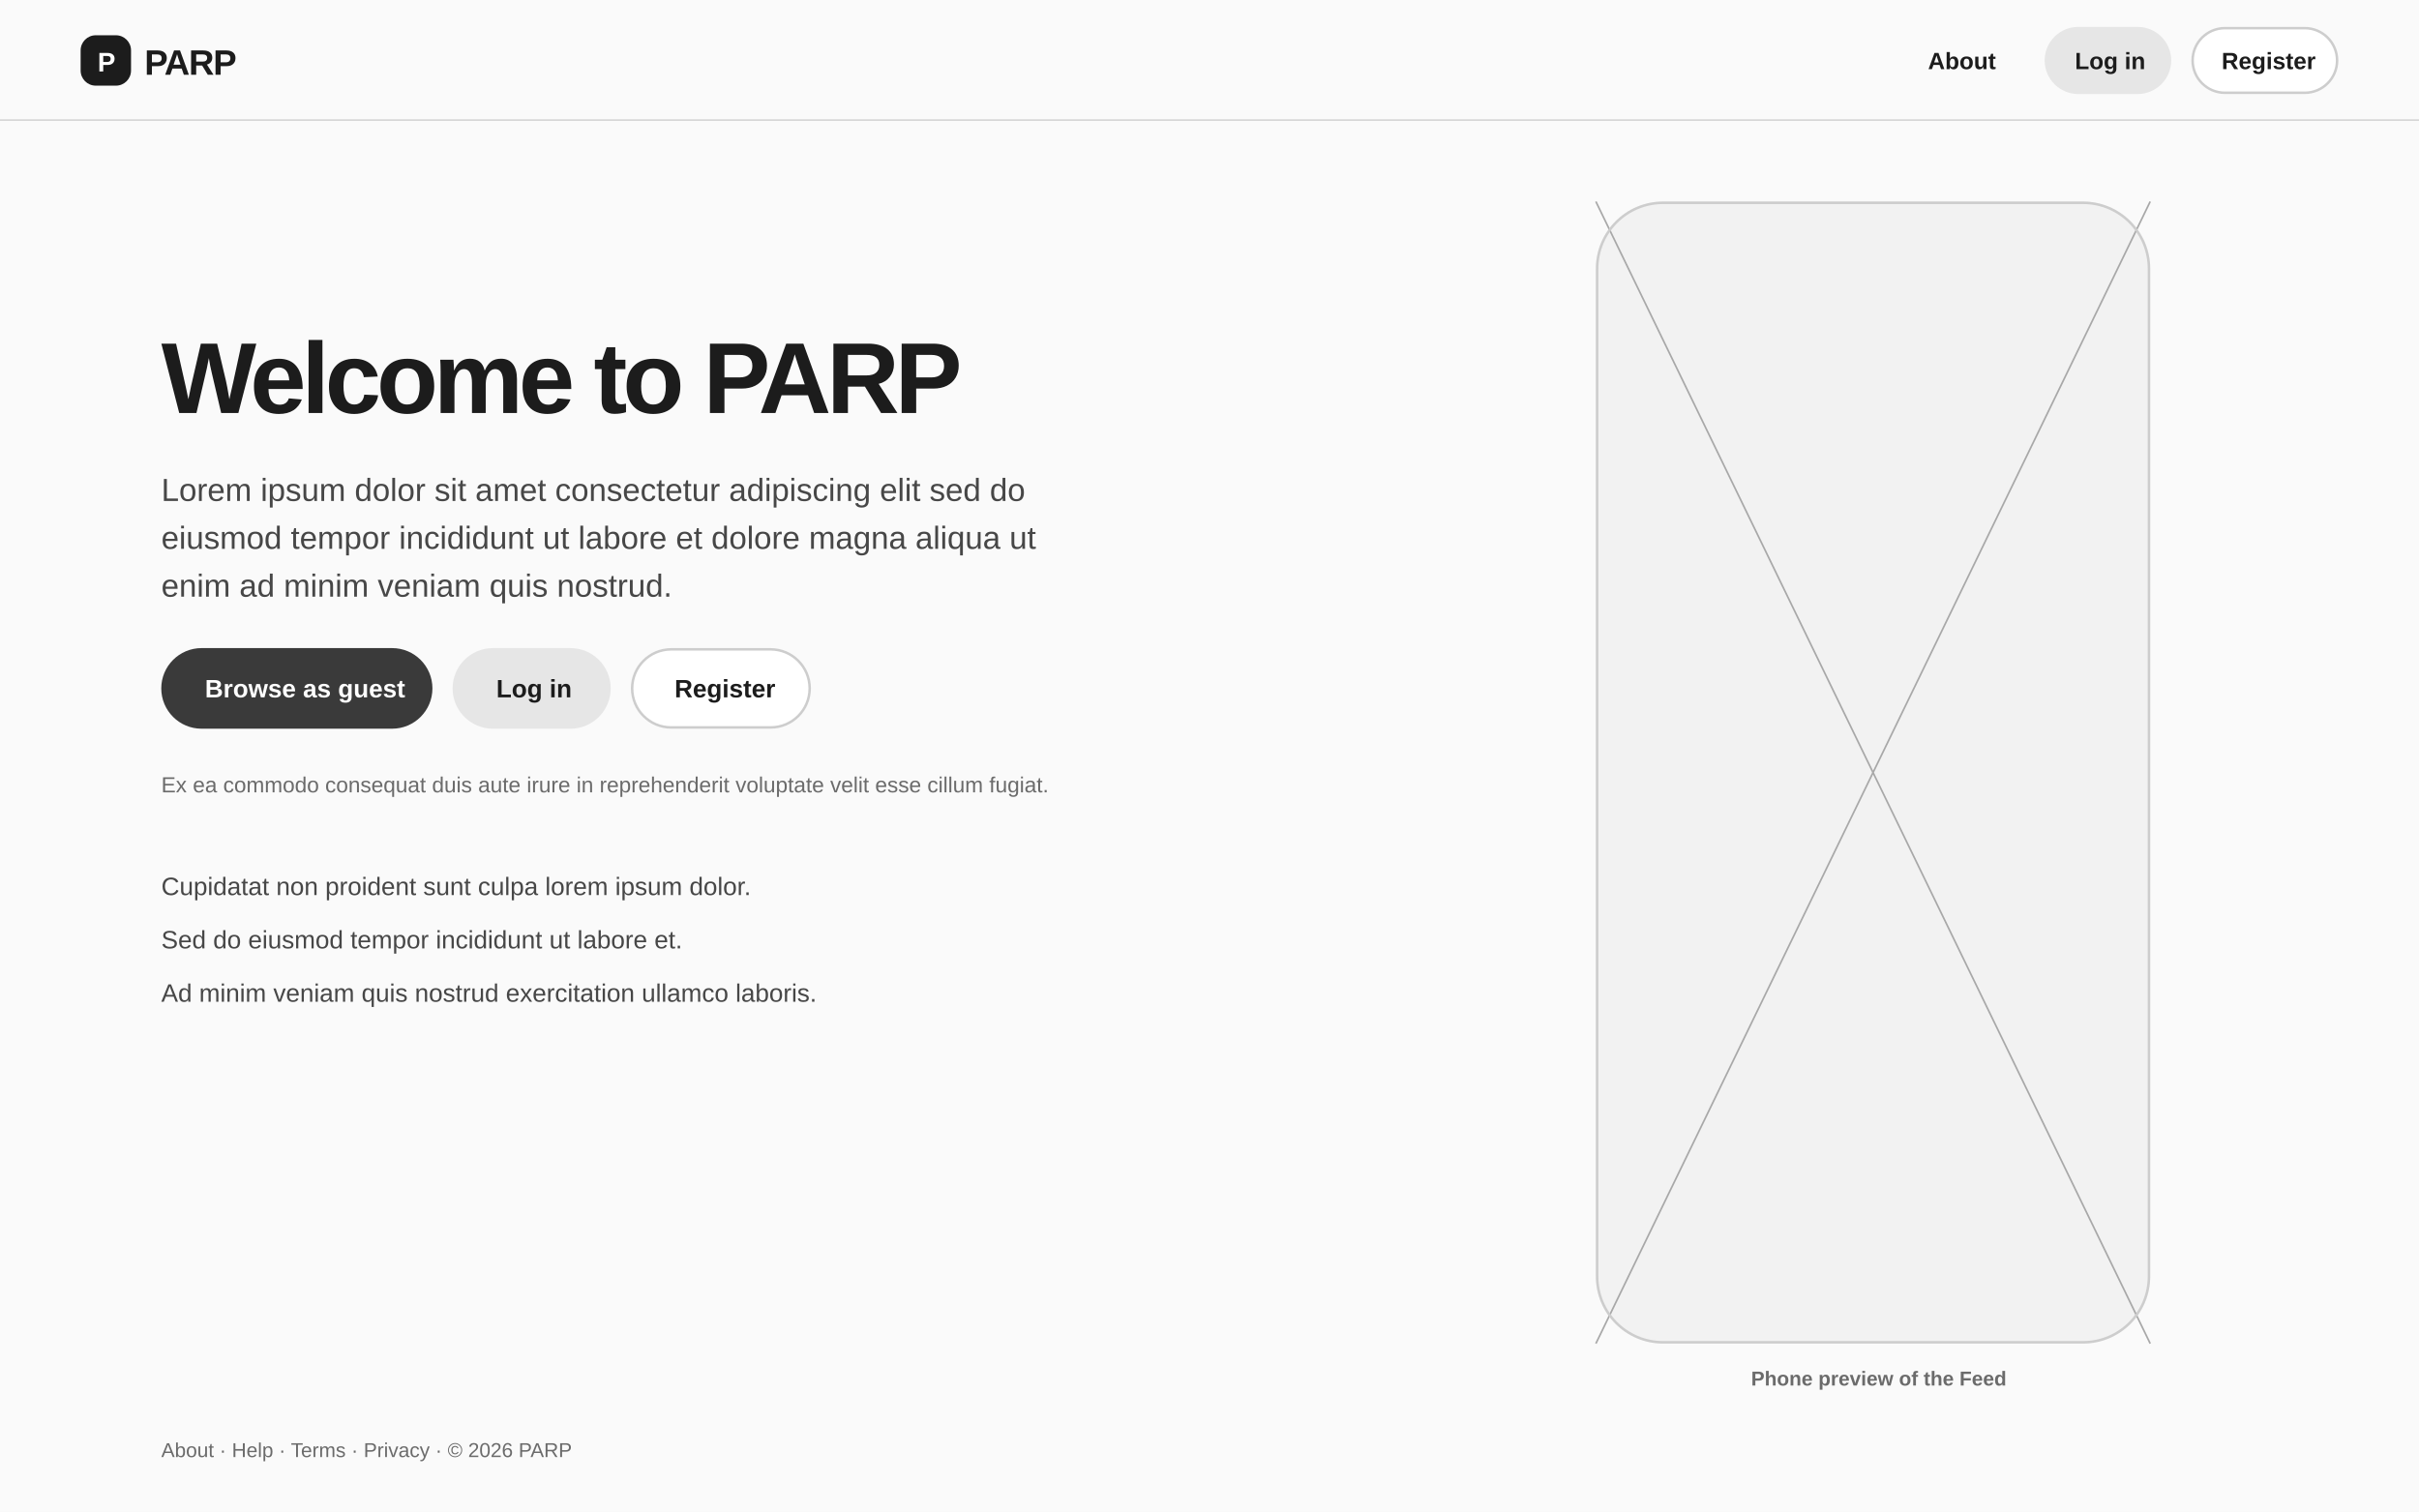
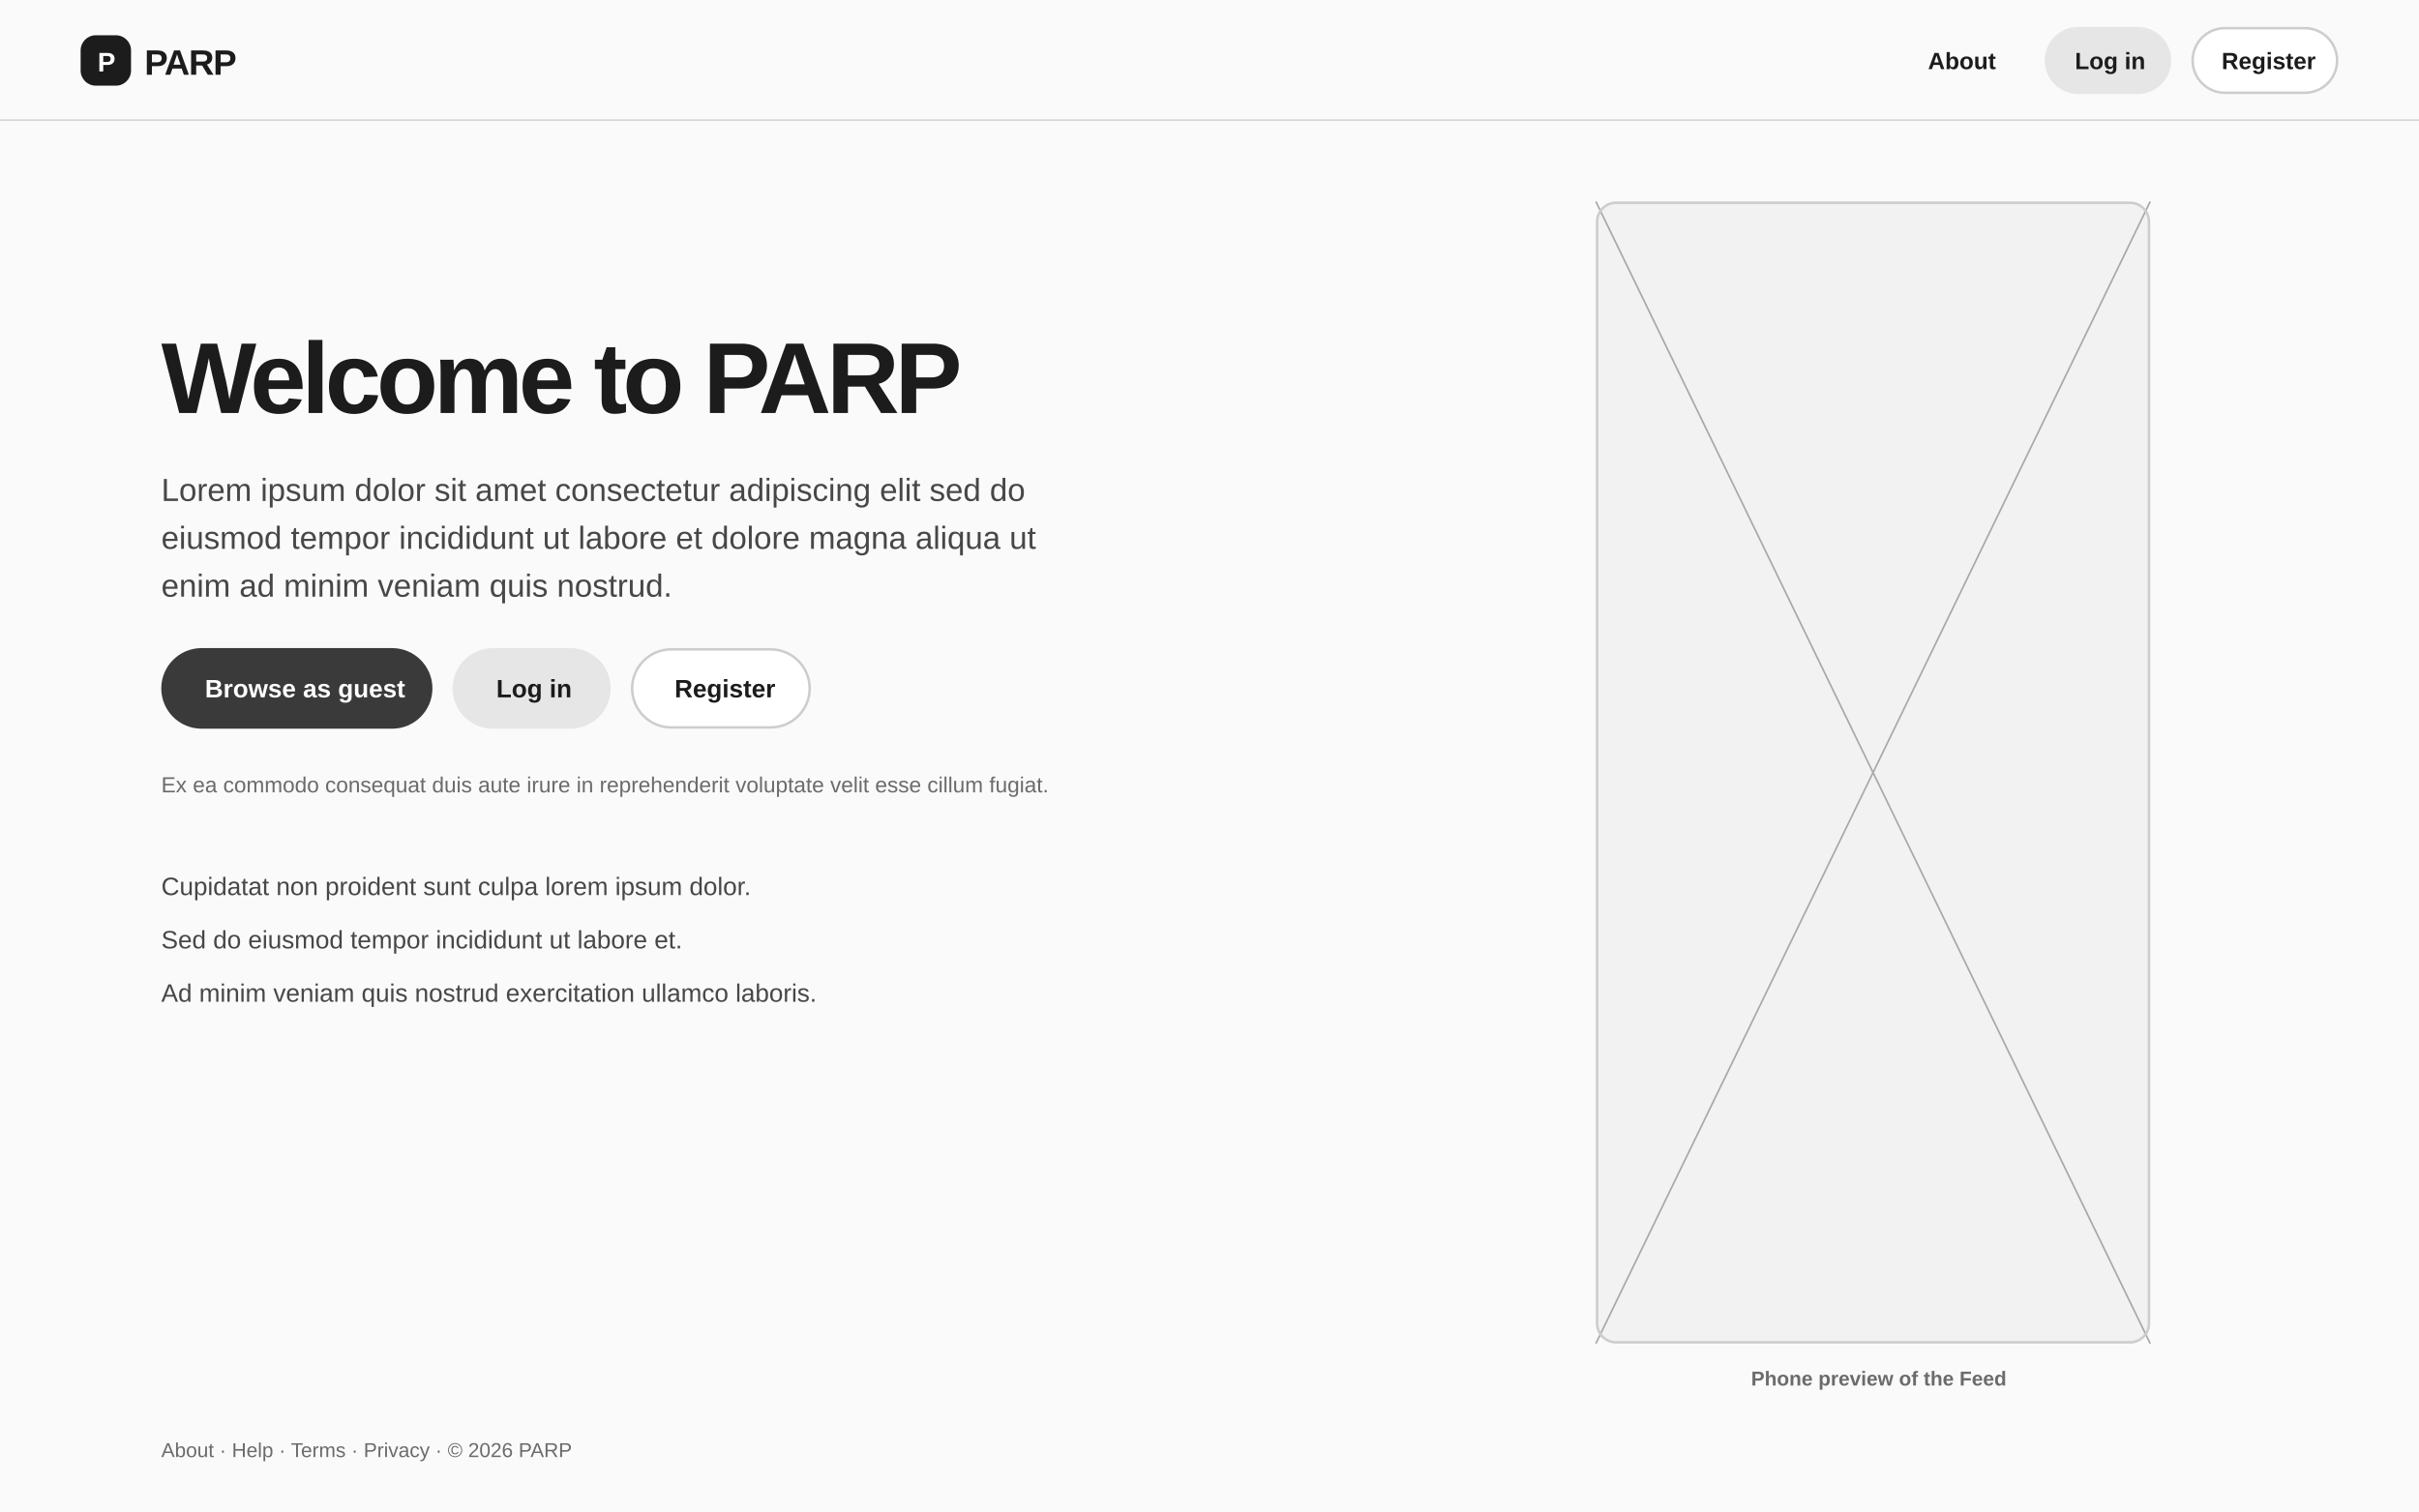
<svg xmlns="http://www.w3.org/2000/svg" width="1440" height="900" viewBox="0 0 1440 900" font-family="Segoe UI, Arial, sans-serif">
  <defs />
  <rect width="1440" height="900" fill="#ffffff" />
  <rect x="0" y="0" width="1440" height="900" fill="#fafafa" />
  <rect x="0" y="71" width="1440" height="1" fill="#d6d6d6" />
  <rect x="48" y="21" width="30" height="30" rx="9" fill="#1c1c1c" />
  <text x="58.08" y="42.55" font-size="16" font-weight="700" fill="#ffffff">P</text>
  <text x="86" y="44.5" font-size="21" font-weight="700" letter-spacing="-0.63" fill="#1c1c1c">PARP</text>
  <text x="1147.72" y="41.15" font-size="14" font-weight="600" fill="#1c1c1c">About</text>
  <rect x="1217.16" y="16" width="75.33" height="40" rx="20" fill="#e6e6e6" />
  <text x="1235.16" y="41.15" font-size="14" font-weight="600" fill="#1c1c1c">Log in</text>
  <rect x="1304.48" y="16" width="87.52" height="40" rx="20" fill="#ffffff" />
  <rect x="1305.23" y="16.75" width="86.02" height="38.5" rx="19.25" fill="none" stroke="#cdcdcd" stroke-width="1.5" />
  <text x="1322.48" y="41.15" font-size="14" font-weight="600" fill="#1c1c1c">Register</text>
  <text x="96" y="245.9" font-size="60" font-weight="700" letter-spacing="-2.7" fill="#1c1c1c">Welcome to PARP</text>
  <text x="96" y="298.28" font-size="19" fill="#474747">Lorem ipsum dolor sit amet consectetur adipiscing elit sed do</text>
  <text x="96" y="326.78" font-size="19" fill="#474747">eiusmod tempor incididunt ut labore et dolore magna aliqua ut</text>
  <text x="96" y="355.28" font-size="19" fill="#474747">enim ad minim veniam quis nostrud.</text>
  <rect x="96" y="385.89" width="161.42" height="48" rx="24" fill="#3a3a3a" />
  <text x="122" y="415.24" font-size="15" font-weight="600" fill="#ffffff">Browse as guest</text>
  <rect x="269.42" y="385.89" width="94.13" height="48" rx="24" fill="#e6e6e6" />
  <text x="295.42" y="415.24" font-size="15" font-weight="600" fill="#1c1c1c">Log in</text>
  <rect x="375.55" y="385.89" width="107.2" height="48" rx="24" fill="#ffffff" />
  <rect x="376.3" y="386.64" width="105.7" height="46.5" rx="23.25" fill="none" stroke="#cdcdcd" stroke-width="1.5" />
  <text x="401.55" y="415.24" font-size="15" font-weight="600" fill="#1c1c1c">Register</text>
  <text x="96" y="471.79" font-size="13" fill="#6b6b6b">Ex ea commodo consequat duis aute irure in reprehenderit voluptate velit esse cillum fugiat.</text>
  <text x="96" y="532.96" font-size="15" fill="#474747">Cupidatat non proident sunt culpa lorem ipsum dolor.</text>
  <text x="96" y="564.71" font-size="15" fill="#474747">Sed do eiusmod tempor incididunt ut labore et.</text>
  <text x="96" y="596.46" font-size="15" fill="#474747">Ad minim veniam quis nostrud exercitation ullamco laboris.</text>
-   <rect x="950" y="120" width="330" height="680" rx="40" fill="#f2f2f2" />
+   <rect x="950" y="120" width="330" height="680" rx="12" fill="#f2f2f2" />
  <path d="M950 120L1280 800M1280 120L950 800" fill="none" stroke="#a8a8a8" stroke-width="1" />
-   <rect x="950.75" y="120.75" width="328.5" height="678.5" rx="39.25" fill="none" stroke="#cdcdcd" stroke-width="1.5" />
+   <rect x="950.75" y="120.75" width="328.5" height="678.5" rx="11.25" fill="none" stroke="#cdcdcd" stroke-width="1.5" />
  <text x="1042.41" y="824.98" font-size="12" font-weight="600" fill="#6b6b6b">Phone preview of the Feed</text>
  <text x="96" y="867.59" font-size="12" fill="#6b6b6b">About · Help · Terms · Privacy · © 2026 PARP</text>
</svg>
